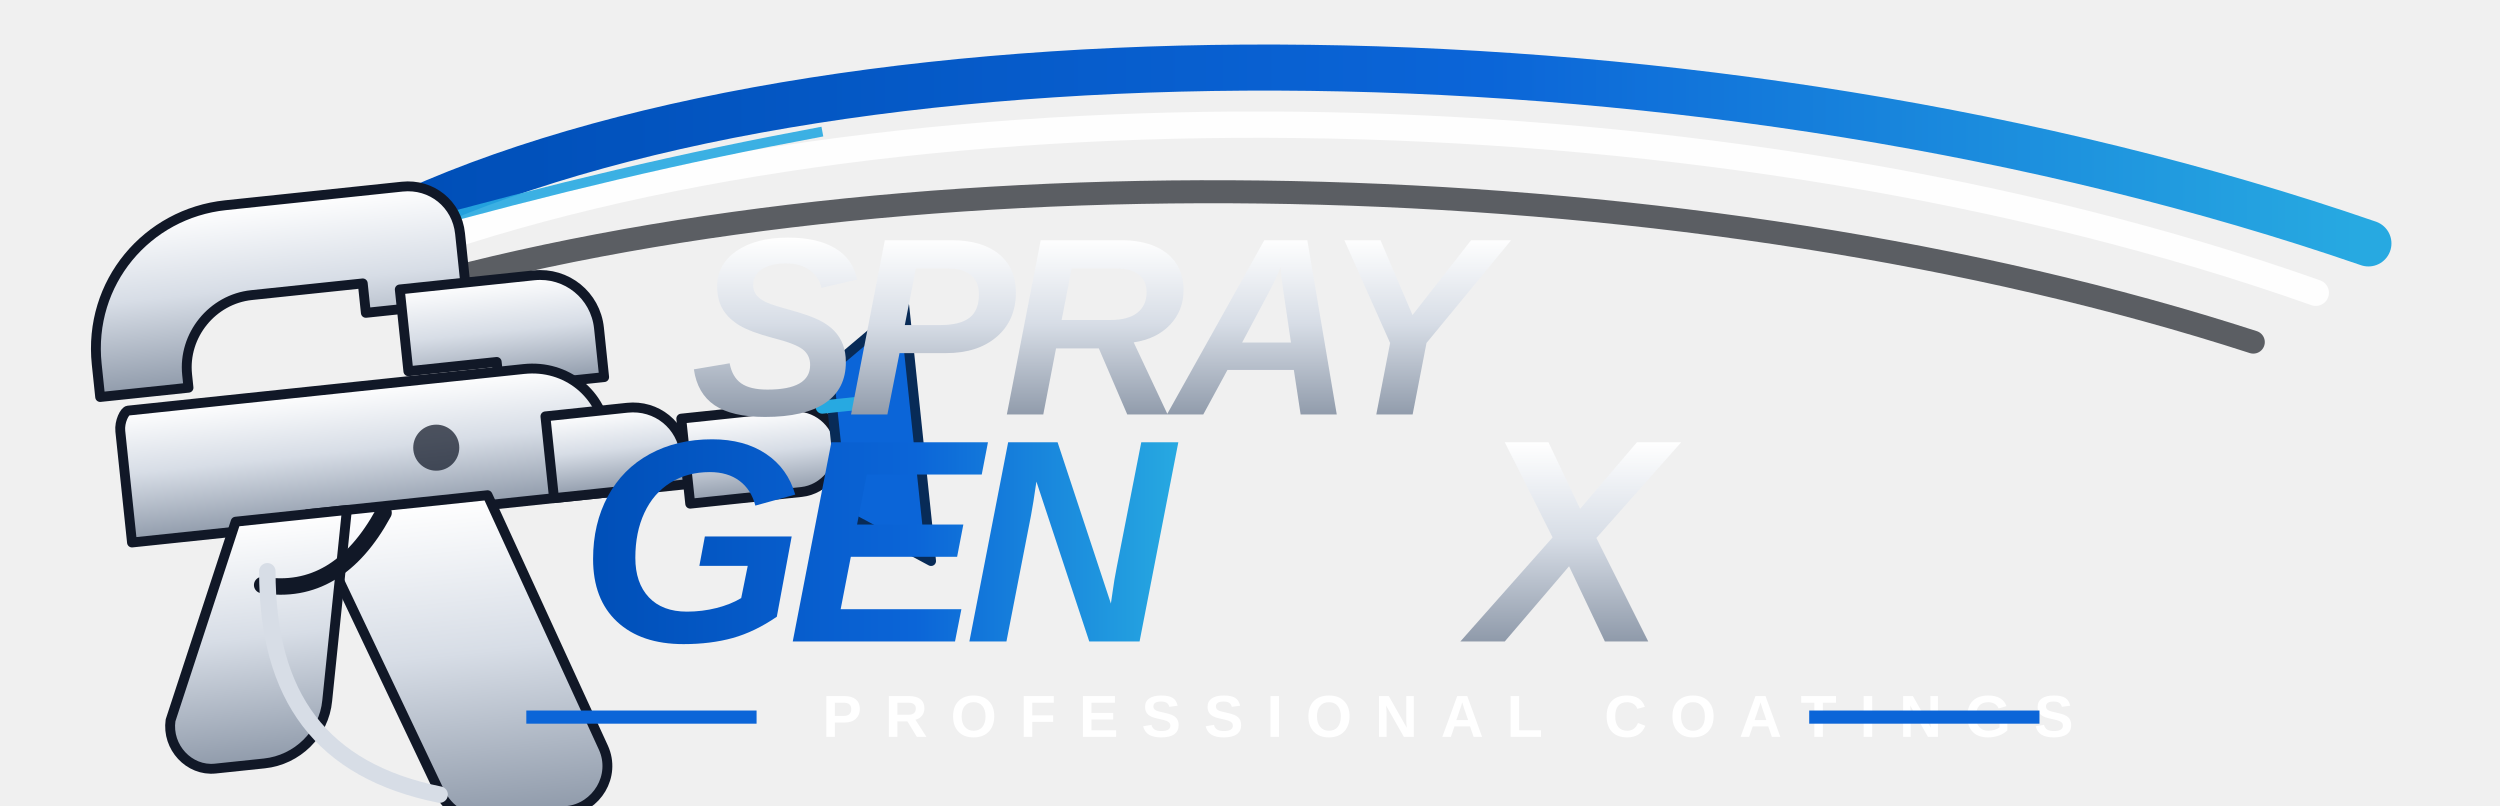
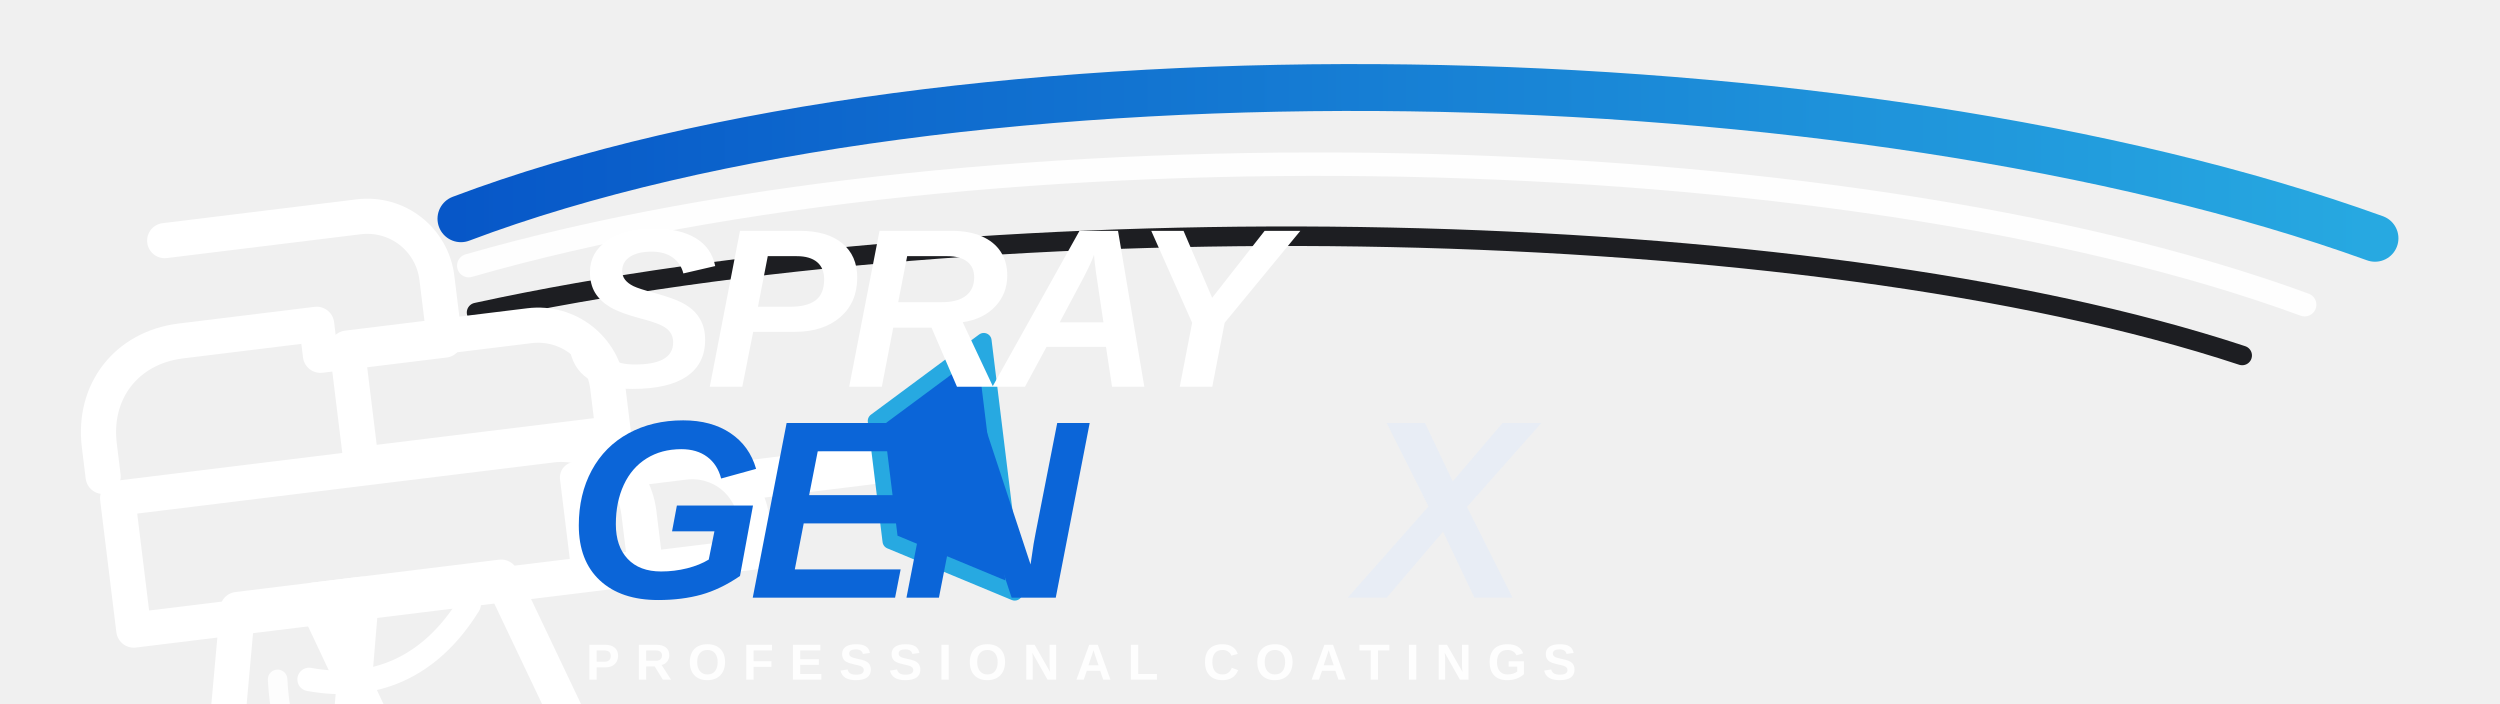
- <svg xmlns="http://www.w3.org/2000/svg" viewBox="0 0 760 245" role="img" aria-labelledby="title desc">
+ <svg xmlns="http://www.w3.org/2000/svg" viewBox="0 0 640 180" role="img" aria-labelledby="title desc">
  <defs>
-     <linearGradient id="blueGrad" x1="0" y1="0" x2="1" y2="0">
-       <stop offset="0" stop-color="#004fb8" />
-       <stop offset="0.55" stop-color="#0b65d8" />
+     <linearGradient id="blue" x1="0" y1="0" x2="1" y2="0">
+       <stop offset="0" stop-color="#0757c8" />
      <stop offset="1" stop-color="#27a9e1" />
    </linearGradient>
-     <linearGradient id="silverGrad" x1="0" y1="0" x2="0" y2="1">
-       <stop offset="0" stop-color="#ffffff" />
-       <stop offset="0.48" stop-color="#d7dde6" />
-       <stop offset="1" stop-color="#8f9aaa" />
-     </linearGradient>
  </defs>
-   <path d="M126 64 C260 4 520 5 720 74" fill="none" stroke="url(#blueGrad)" stroke-width="14" stroke-linecap="round" />
-   <path d="M127 75 C278 22 523 25 704 89" fill="none" stroke="#ffffff" stroke-width="8" stroke-linecap="round" opacity=".92" />
-   <path d="M128 87 C285 44 515 49 685 104" fill="none" stroke="#0b0f17" stroke-width="7" stroke-linecap="round" opacity=".65" />
-   <path d="M122 70 C169 57 207 48 250 40" fill="none" stroke="#27a9e1" stroke-width="3" opacity=".9" />
-   <g transform="translate(32 38) rotate(-6 52 66)" stroke-linecap="round" stroke-linejoin="round">
-     <path d="M47 23 h48 c9 0 16 7 16 16 v21 h-31 v-9 h-34 c-12 0-22 10-22 22 v4 h-27 v-10 c0-25 20-44 44-44z" fill="url(#silverGrad)" stroke="#111827" stroke-width="3" />
-     <path d="M91 54 h41 c10 0 18 8 18 18 v15 h-32 v-8 h-27z" fill="url(#silverGrad)" stroke="#111827" stroke-width="3" />
-     <path d="M5 82 h121 c13 0 23 10 23 23 v17 h-147 v-34 c0-3 2-6 3-6z" fill="url(#silverGrad)" stroke="#111827" stroke-width="3" />
-     <path d="M56 119 h55 l27 80 c3 9-4 18-13 18 h-24 c-7 0-12-4-14-10 l-31-88z" fill="url(#silverGrad)" stroke="#111827" stroke-width="3" />
-     <path d="M34 119 h34 l-12 57 c-2 10-11 17-21 17 h-15 c-8 0-14-8-12-16z" fill="url(#silverGrad)" stroke="#111827" stroke-width="3" />
-     <path d="M131 97 h25 c9 0 16 7 16 16 v9 h-41z" fill="url(#silverGrad)" stroke="#111827" stroke-width="3" />
-     <path d="M172 102 h34 c7 0 13 6 13 13 s-6 13-13 13 h-34z" fill="url(#silverGrad)" stroke="#111827" stroke-width="3" />
-     <path d="M218 92 l25-17 v78 l-25-17z" fill="#0b65d8" stroke="#082b57" stroke-width="3" />
-     <path d="M215 103 h16" stroke="#27a9e1" stroke-width="4" />
-     <path d="M79 121 c-11 16-24 22-39 18" fill="none" stroke="#111827" stroke-width="5" />
-     <path d="M42 135 c-4 38 10 62 45 73" fill="none" stroke="#d7dde6" stroke-width="5" />
-     <circle cx="97" cy="103" r="7" fill="#111827" opacity=".72" />
+   <path d="M118 56 C245 8 475 13 608 61" fill="none" stroke="url(#blue)" stroke-width="12" stroke-linecap="round" />
+   <path d="M120 68 C252 30 470 34 590 78" fill="none" stroke="#ffffff" stroke-width="6" stroke-linecap="round" opacity=".92" />
+   <path d="M122 80 C255 51 462 54 574 91" fill="none" stroke="#05070b" stroke-width="5" stroke-linecap="round" opacity=".9" />
+   <g transform="translate(18 28) rotate(-7 55 55)" fill="none" stroke-linecap="round" stroke-linejoin="round">
+     <path d="M27 30h50c10 0 18 8 18 18v16H63v-8H28c-14 0-24 10-24 24v8" stroke="#ffffff" stroke-width="9" />
+     <path d="M70 63h47c10 0 18 8 18 18v12H70z" stroke="#ffffff" stroke-width="9" />
+     <path d="M7 94h112c11 0 20 9 20 20v14H7z" stroke="#ffffff" stroke-width="9" />
+     <path d="M54 126h48l24 72c2 7-3 14-10 14H92c-6 0-11-4-13-10z" stroke="#ffffff" stroke-width="9" />
+     <path d="M34 126h32l-10 48c-2 10-10 17-20 17H20z" stroke="#ffffff" stroke-width="9" />
+     <path d="M124 103h28c9 0 16 7 16 16v9h-44z" stroke="#ffffff" stroke-width="8" />
+     <path d="M168 109h34" stroke="#ffffff" stroke-width="10" />
+     <path d="M202 98l30-17v65l-30-17z" fill="#0b65d8" stroke="#27a9e1" stroke-width="4" />
+     <path d="M93 132c-12 15-27 19-43 14" stroke="#ffffff" stroke-width="6" />
+     <path d="M42 145c-2 28 12 47 42 56" stroke="#ffffff" stroke-width="5" opacity=".85" />
  </g>
  <g font-family="Arial Black, Impact, Arial, sans-serif" font-weight="900" font-style="italic">
-     <text x="210" y="126" font-size="77" letter-spacing="-4" fill="url(#silverGrad)">SPRAY</text>
-     <text x="176" y="195" font-size="88" letter-spacing="-5" fill="url(#blueGrad)">GEN</text>
-     <text x="448" y="195" font-size="88" letter-spacing="-5" fill="url(#silverGrad)">X</text>
+     <text x="145" y="99" font-size="58" letter-spacing="-3" fill="#ffffff">SPRAY</text>
+     <text x="145" y="153" font-size="65" letter-spacing="-4" fill="#0b65d8">GEN</text>
+     <text x="348" y="153" font-size="65" letter-spacing="-4" fill="#e8edf5">X</text>
  </g>
-   <g font-family="Arial, Helvetica, sans-serif" font-weight="900" letter-spacing="7" fill="#ffffff">
-     <line x1="160" y1="218" x2="230" y2="218" stroke="#0b65d8" stroke-width="4" />
-     <text x="250" y="224" font-size="18">PROFESSIONAL COATINGS</text>
-     <line x1="550" y1="218" x2="620" y2="218" stroke="#0b65d8" stroke-width="4" />
+   <g font-family="Arial, Helvetica, sans-serif" font-weight="900" letter-spacing="4" fill="#ffffff" opacity=".92">
+     <text x="150" y="174" font-size="13">PROFESSIONAL COATINGS</text>
  </g>
</svg>
